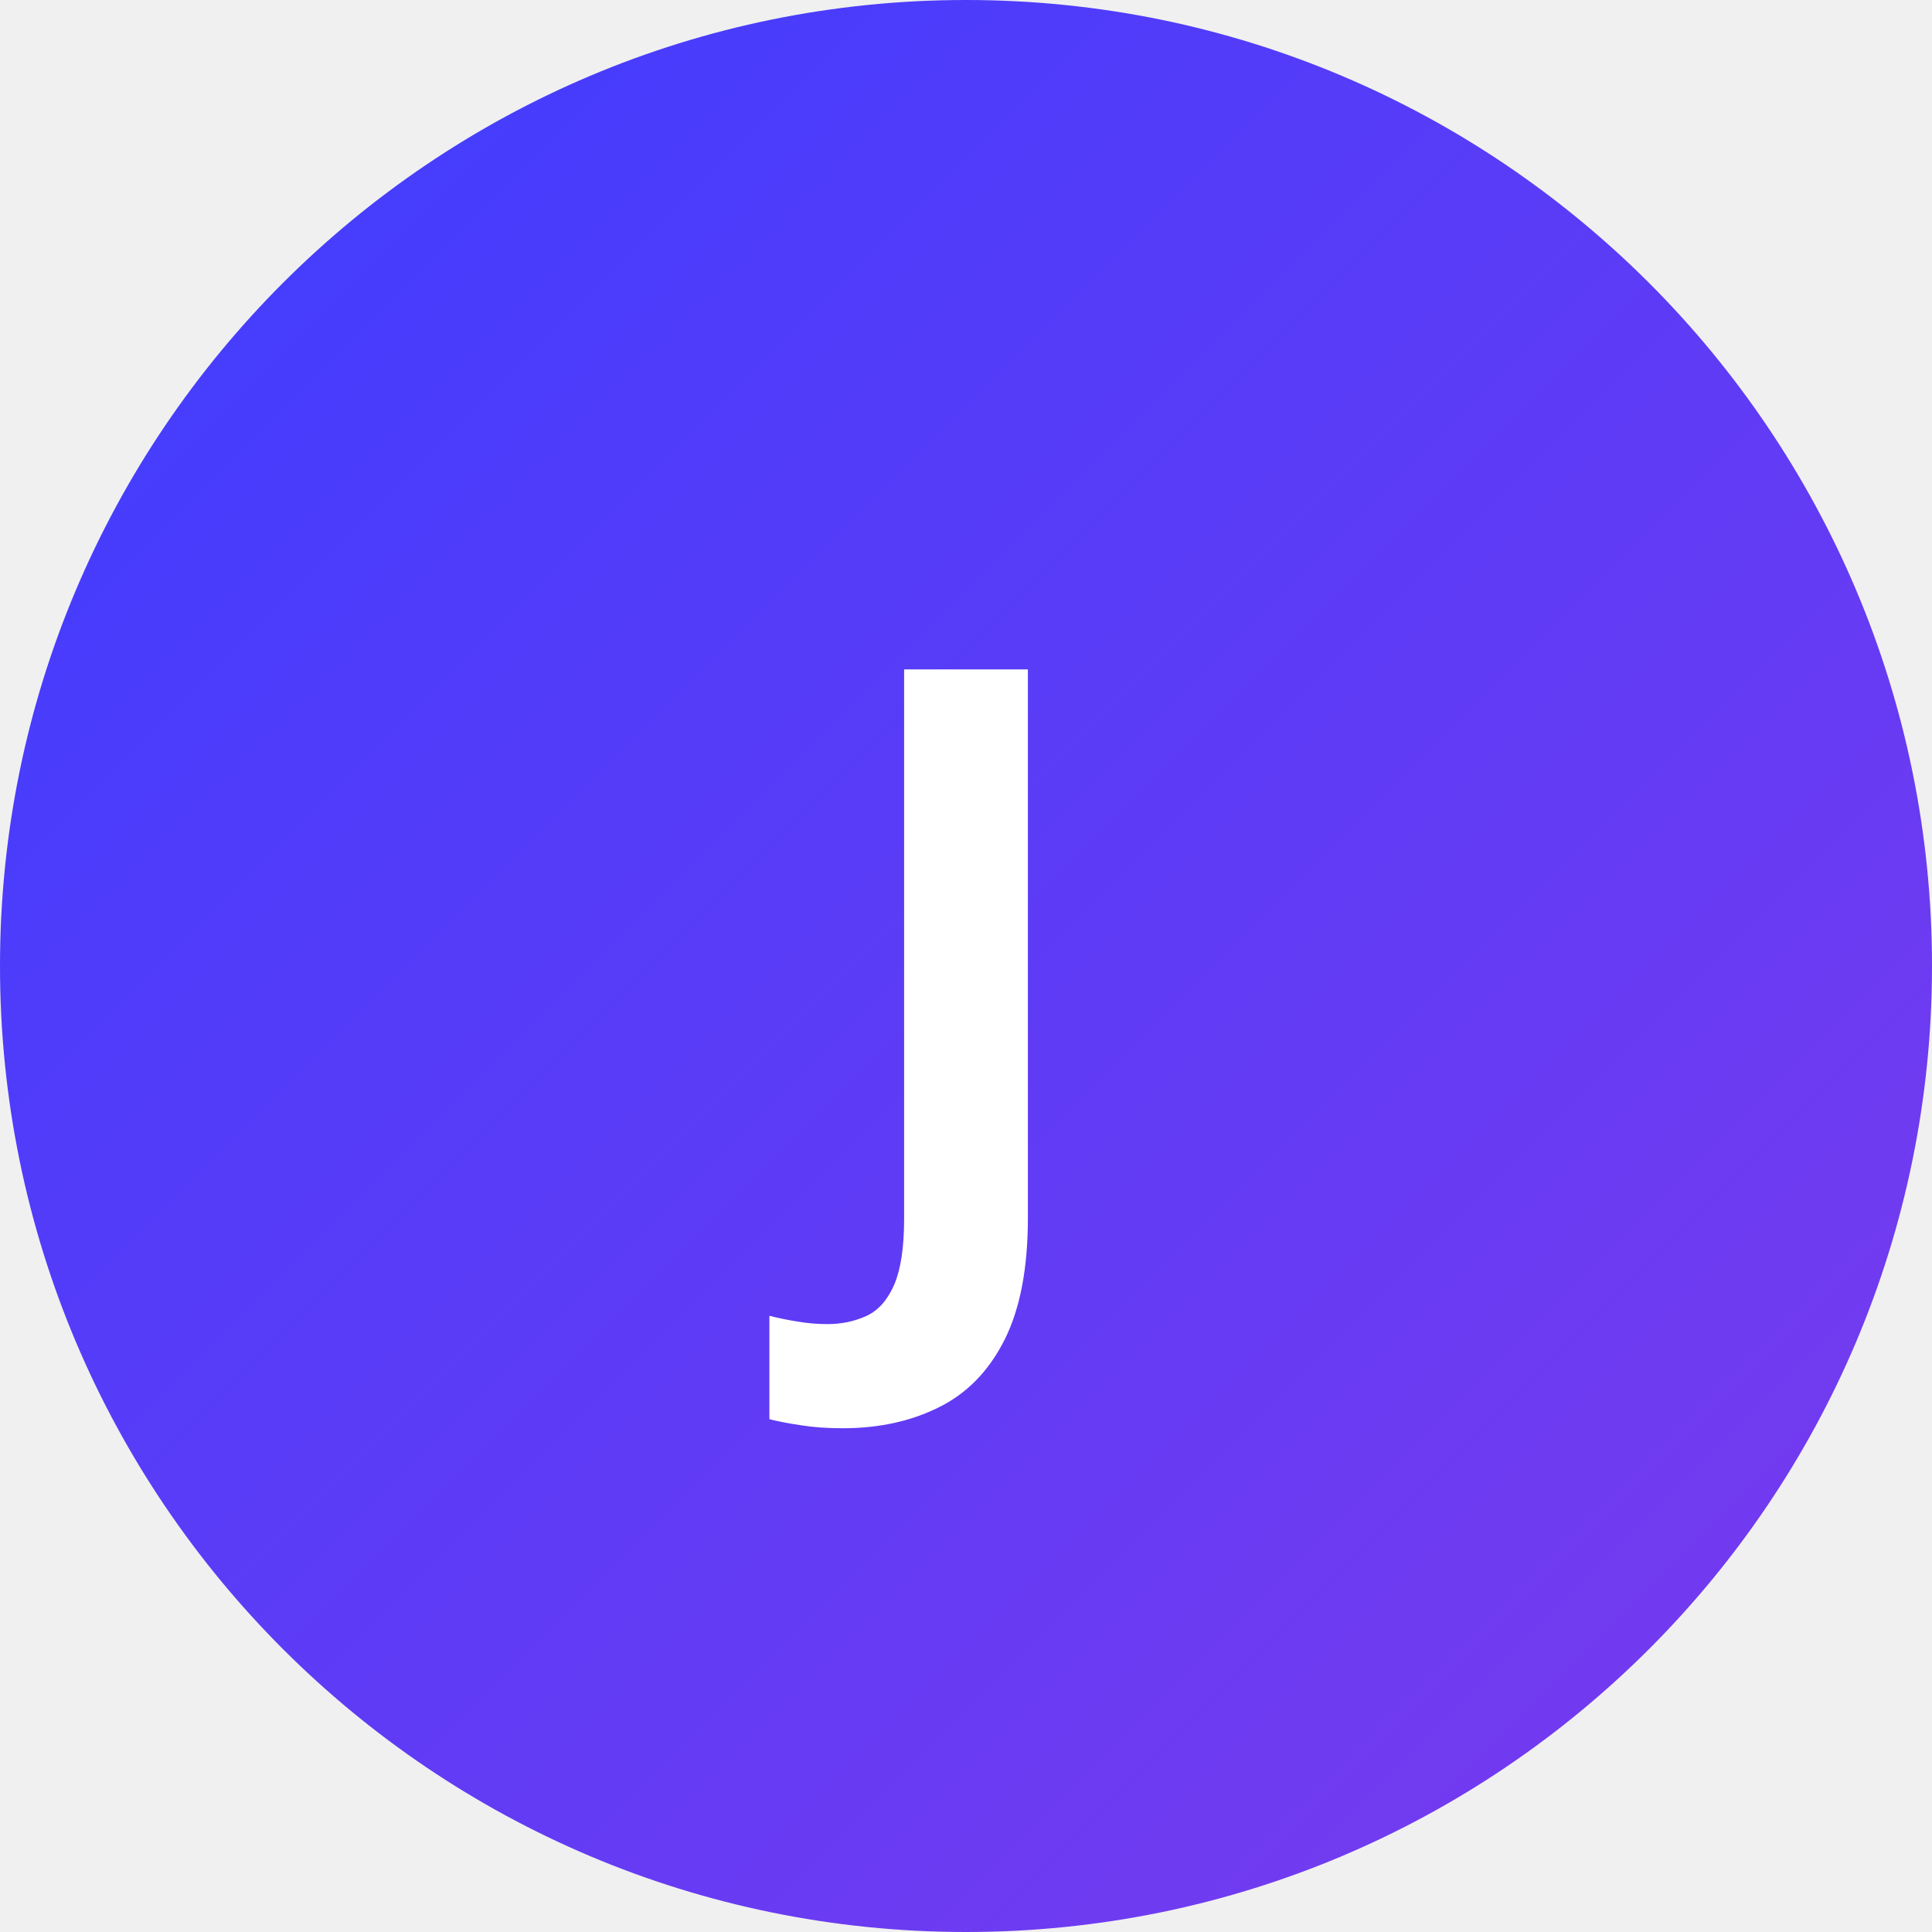
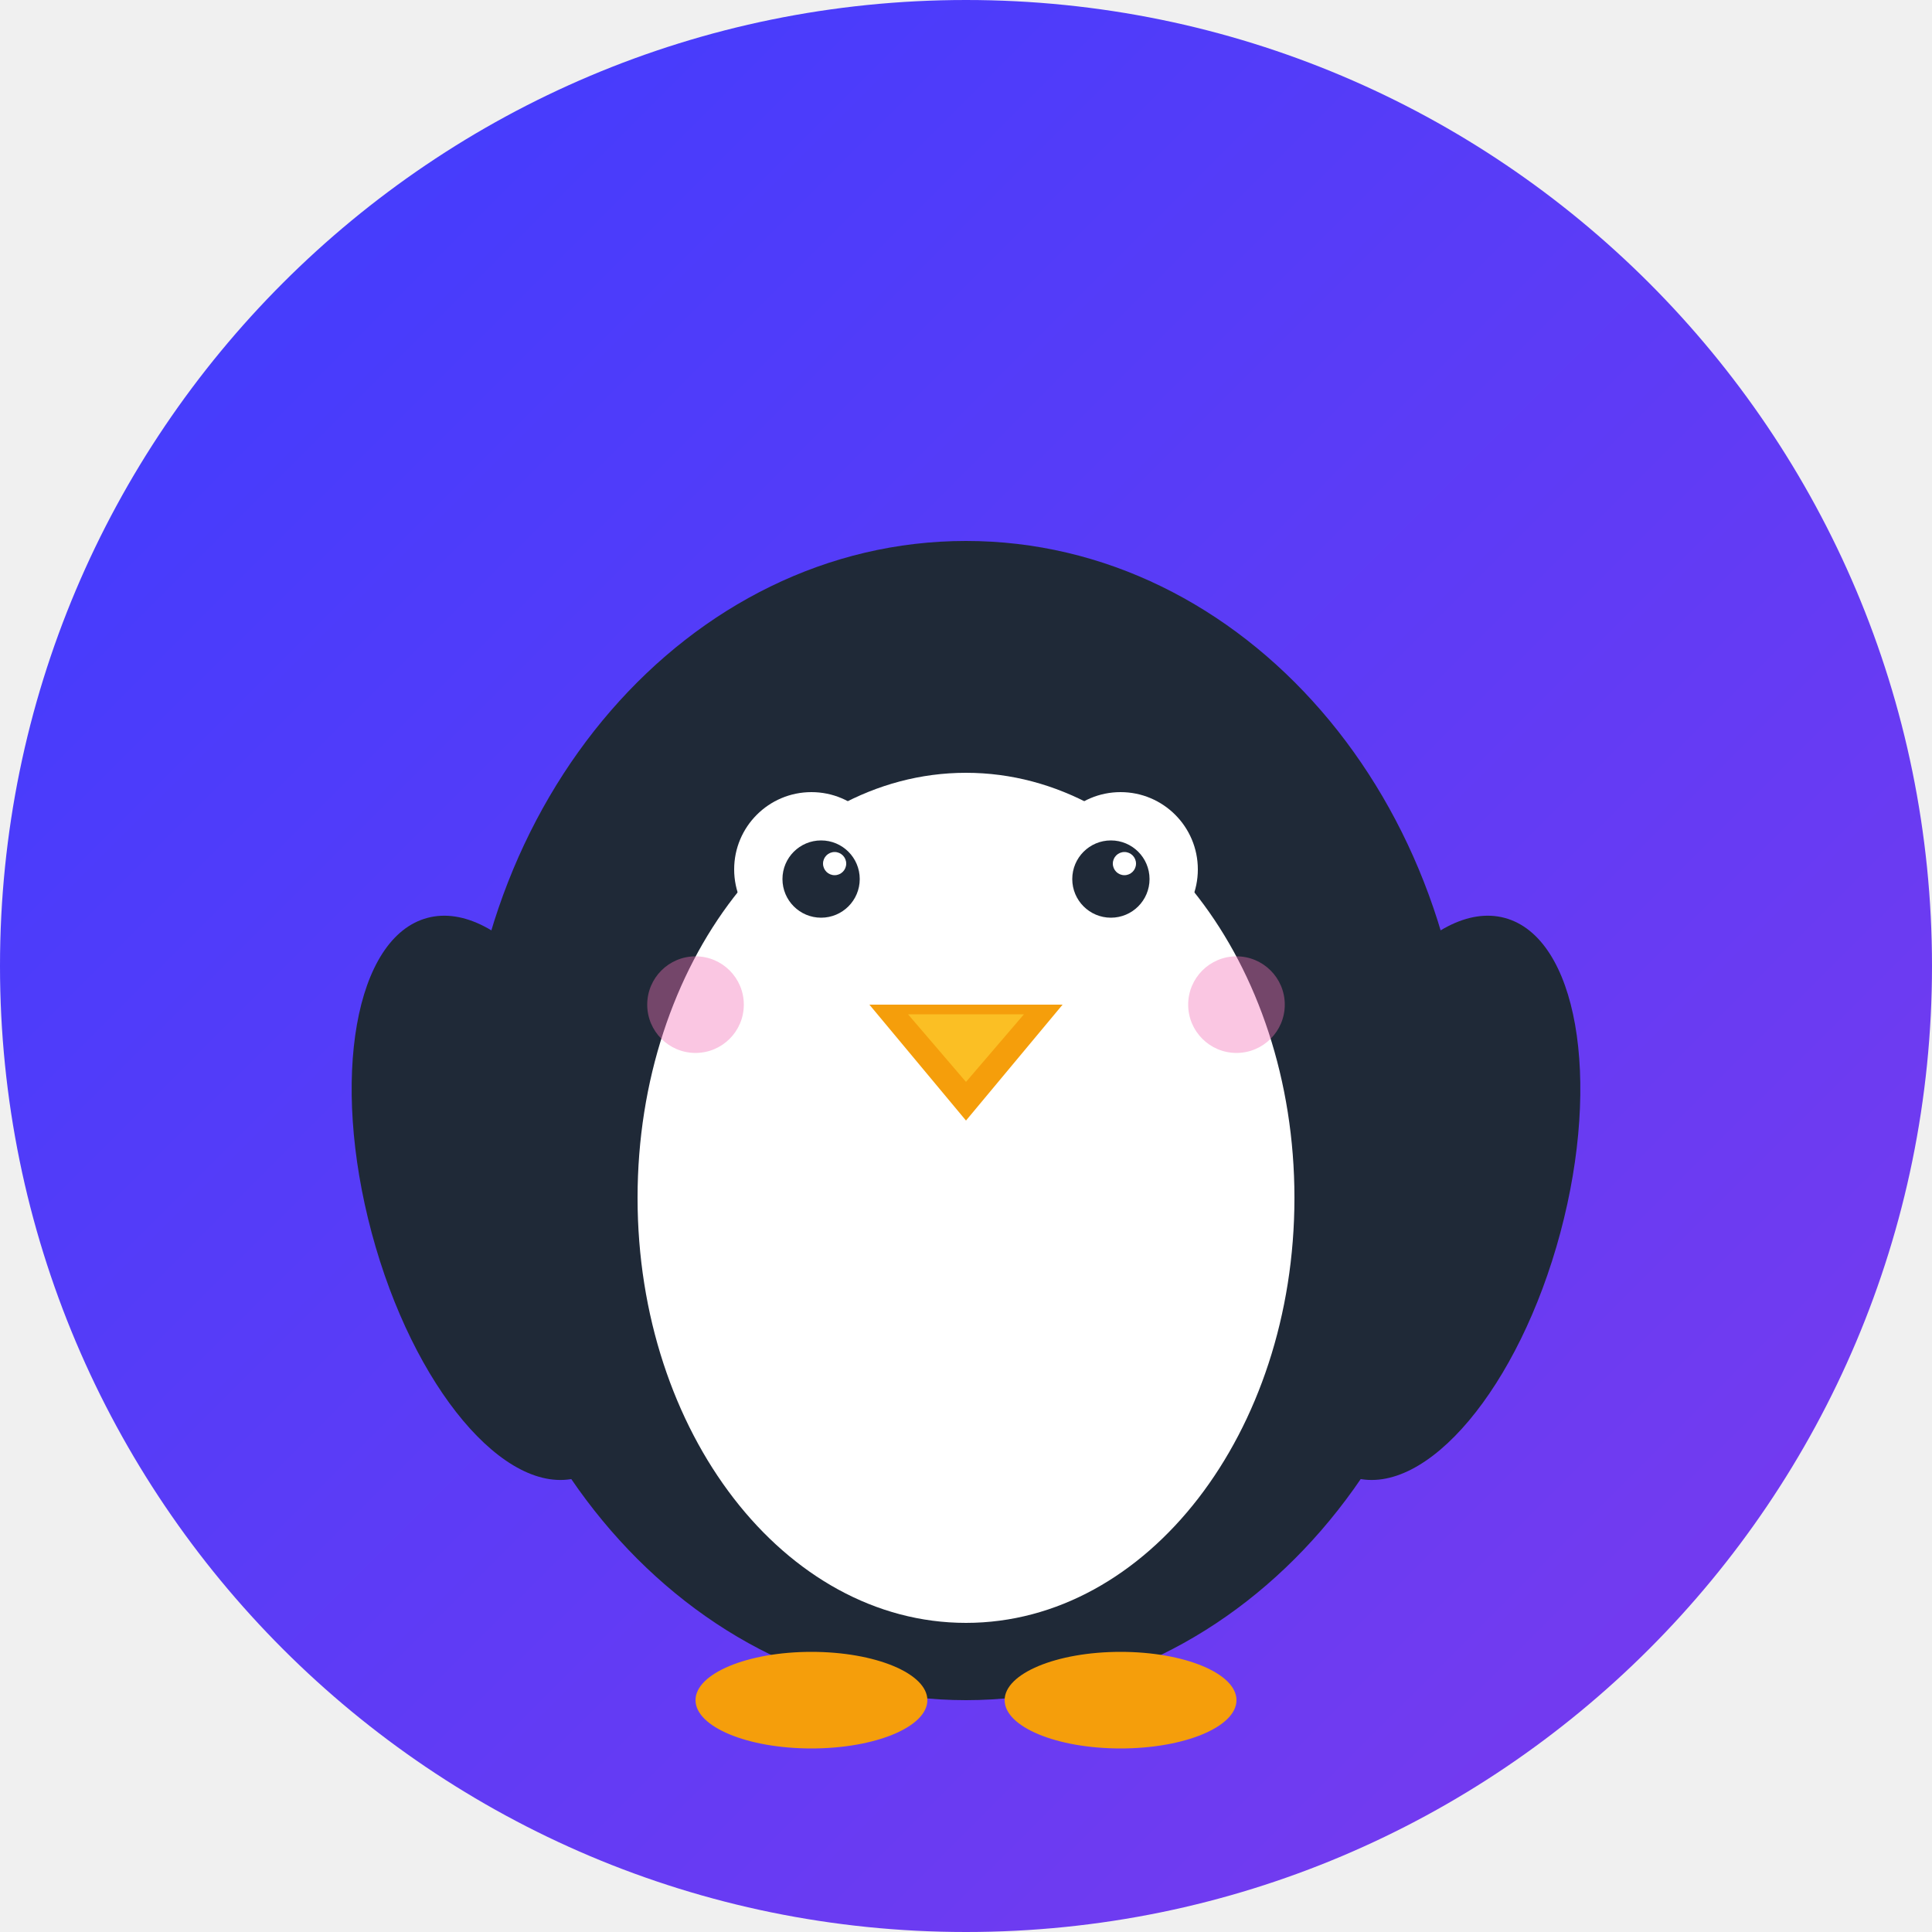
- <svg xmlns="http://www.w3.org/2000/svg" width="80" height="80" viewBox="0 0 80 80">
+ <svg xmlns="http://www.w3.org/2000/svg" viewBox="0 0 100 100" width="100" height="100">
  <defs>
-     <linearGradient id="jaceGrad" x1="0%" y1="0%" x2="100%" y2="100%">
+     <linearGradient id="jaceBg" x1="0%" y1="0%" x2="100%" y2="100%">
      <stop offset="0%" stop-color="#3D3DFF" />
      <stop offset="100%" stop-color="#7C3AED" />
    </linearGradient>
  </defs>
-   <rect width="80" height="80" rx="40" fill="url(#jaceGrad)" />
-   <text x="40" y="52" font-family="'Manrope', system-ui, sans-serif" font-size="34" font-weight="800" text-anchor="middle" fill="white">J</text>
+   <rect width="100" height="100" rx="50" fill="url(#jaceBg)" />
+   <ellipse cx="26" cy="62" rx="7" ry="15" fill="#1F2937" transform="rotate(-15 26 62)" />
+   <ellipse cx="74" cy="62" rx="7" ry="15" fill="#1F2937" transform="rotate(15 74 62)" />
+   <ellipse cx="50" cy="58" rx="26" ry="30" fill="#1F2937" />
+   <ellipse cx="50" cy="62" rx="17" ry="22" fill="#FFFFFF" />
+   <circle cx="42" cy="45" r="4" fill="white" />
+   <circle cx="42.5" cy="45.5" r="2" fill="#1F2937" />
+   <circle cx="43.2" cy="44.7" r="0.6" fill="white" />
+   <circle cx="58" cy="45" r="4" fill="white" />
+   <circle cx="57.5" cy="45.5" r="2" fill="#1F2937" />
+   <circle cx="58.2" cy="44.7" r="0.6" fill="white" />
+   <path d="M 45 52 L 55 52 L 50 58 Z" fill="#F59E0B" />
+   <path d="M 47 52.5 L 53 52.5 L 50 56 Z" fill="#FBBF24" />
+   <ellipse cx="42" cy="88" rx="6" ry="2.5" fill="#F59E0B" />
+   <ellipse cx="58" cy="88" rx="6" ry="2.5" fill="#F59E0B" />
+   <circle cx="36" cy="52" r="2.5" fill="rgba(244, 114, 182, 0.4)" />
+   <circle cx="64" cy="52" r="2.5" fill="rgba(244, 114, 182, 0.4)" />
</svg>
